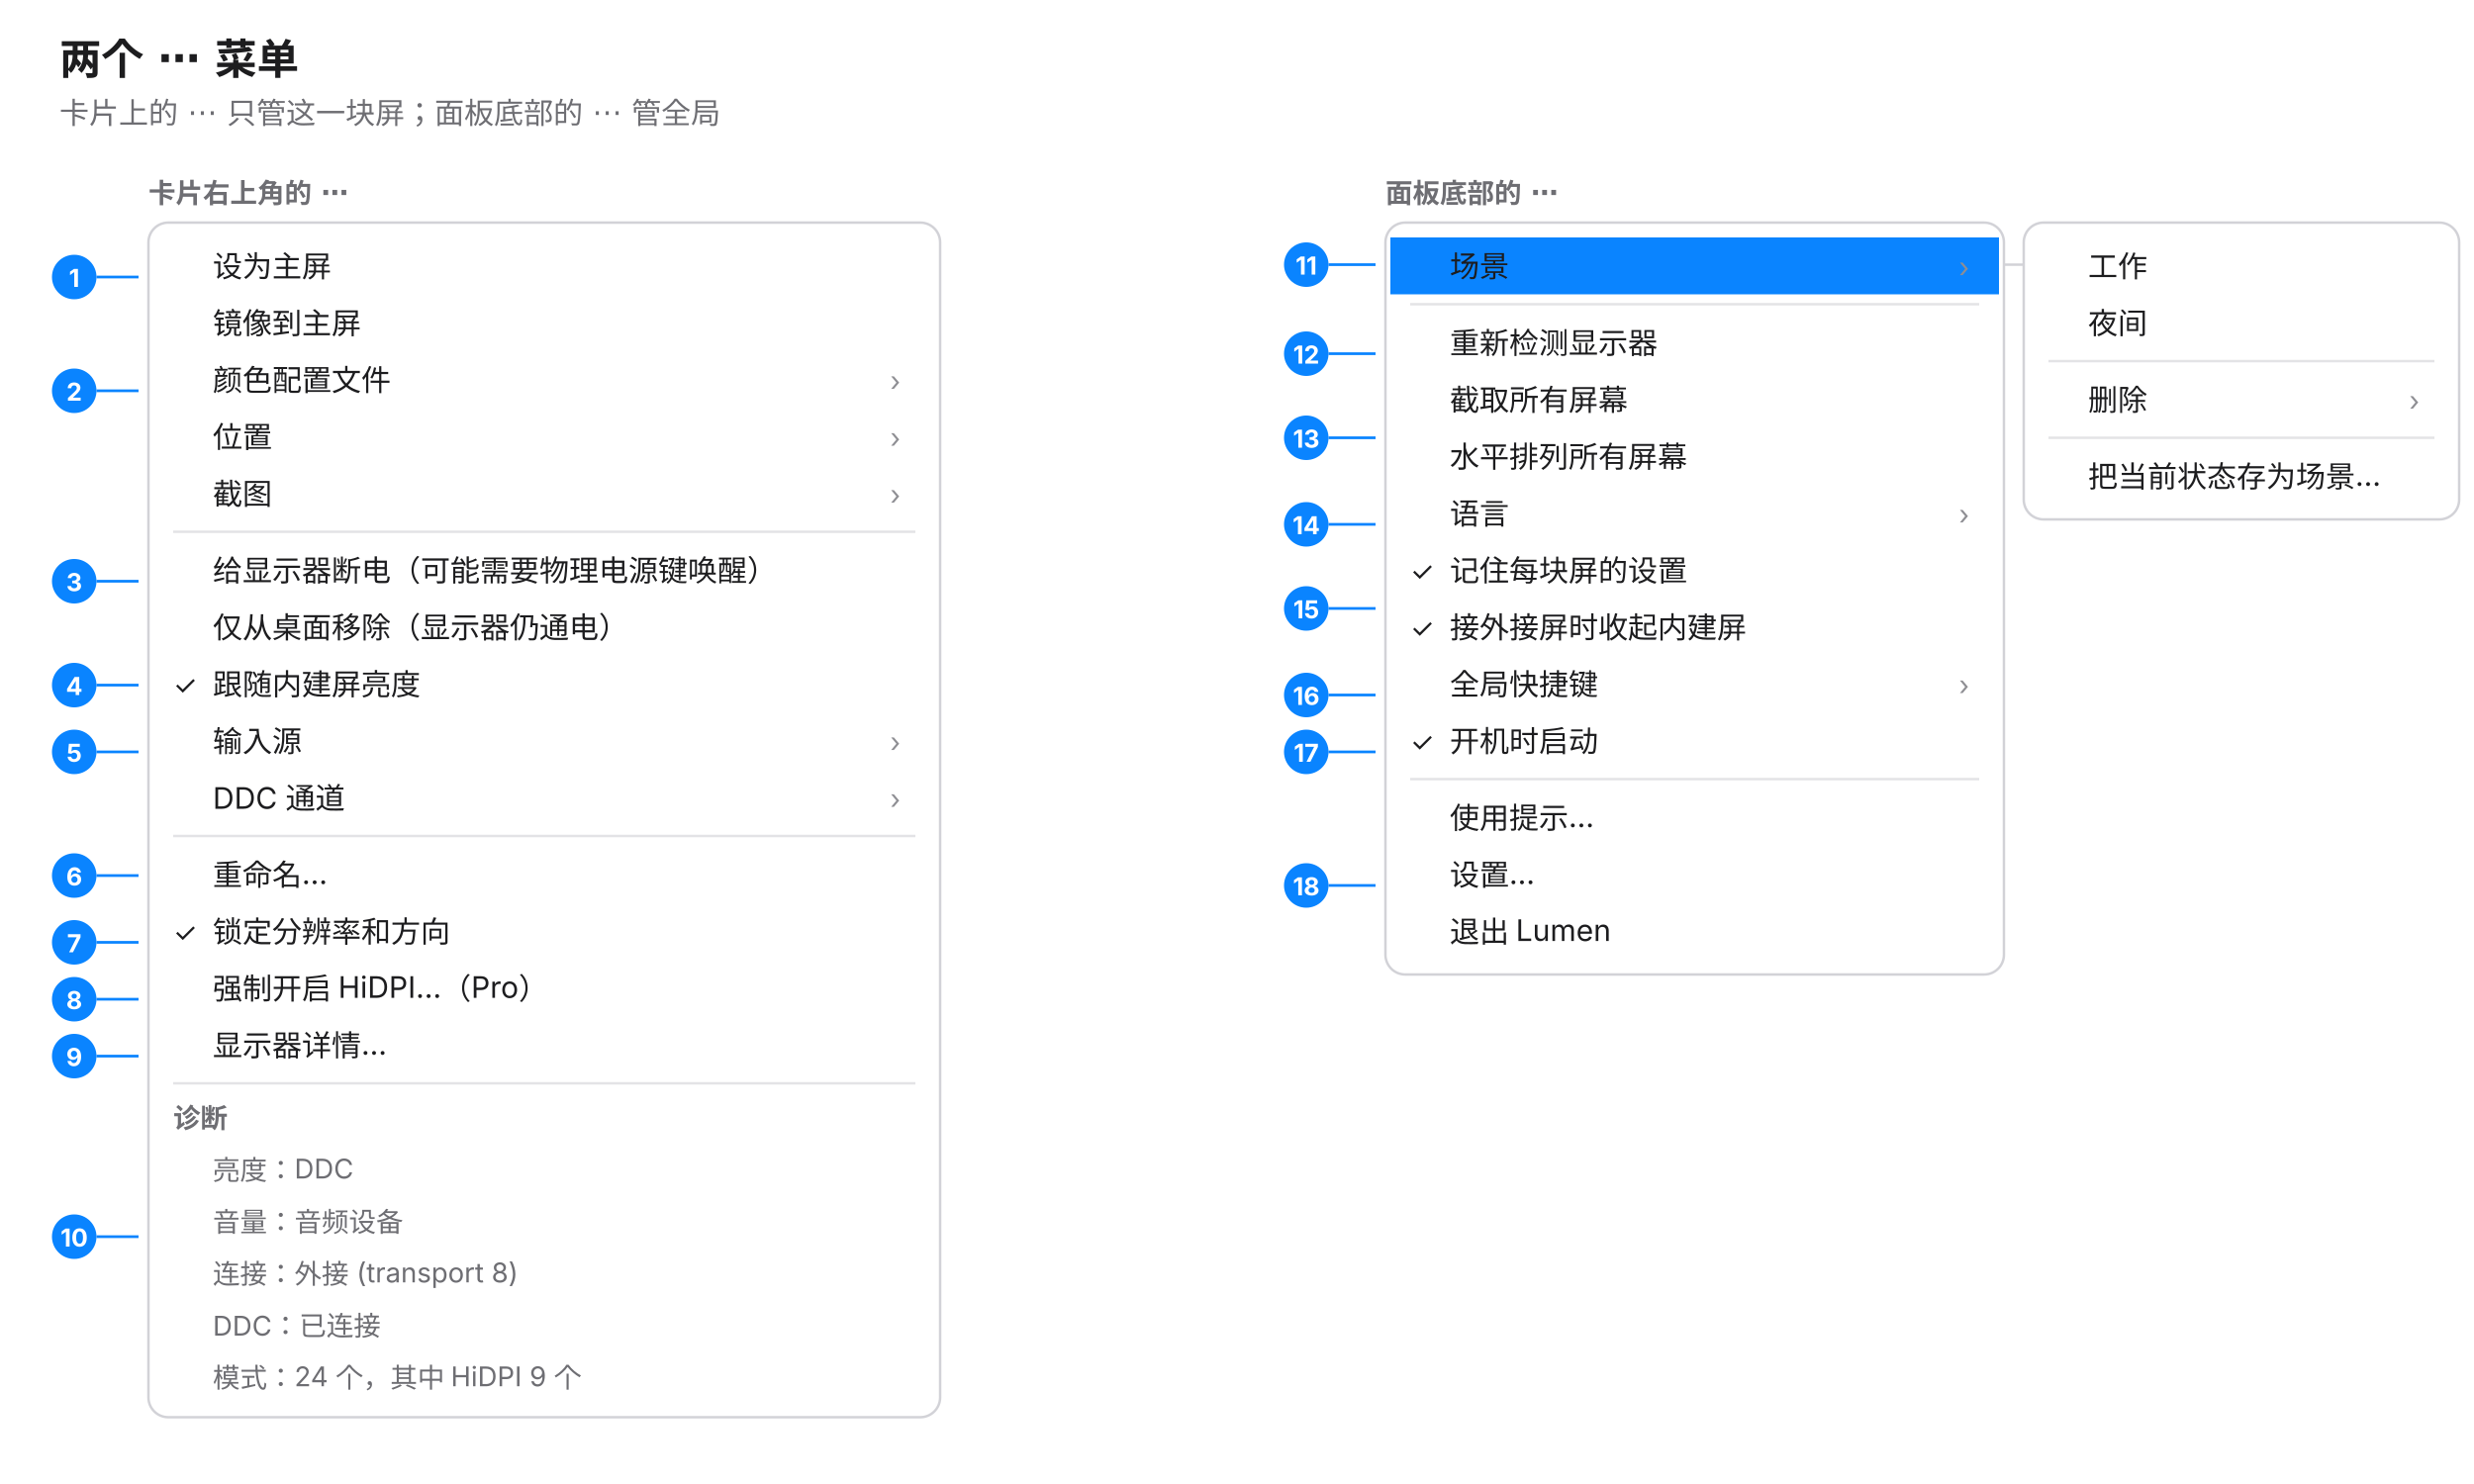
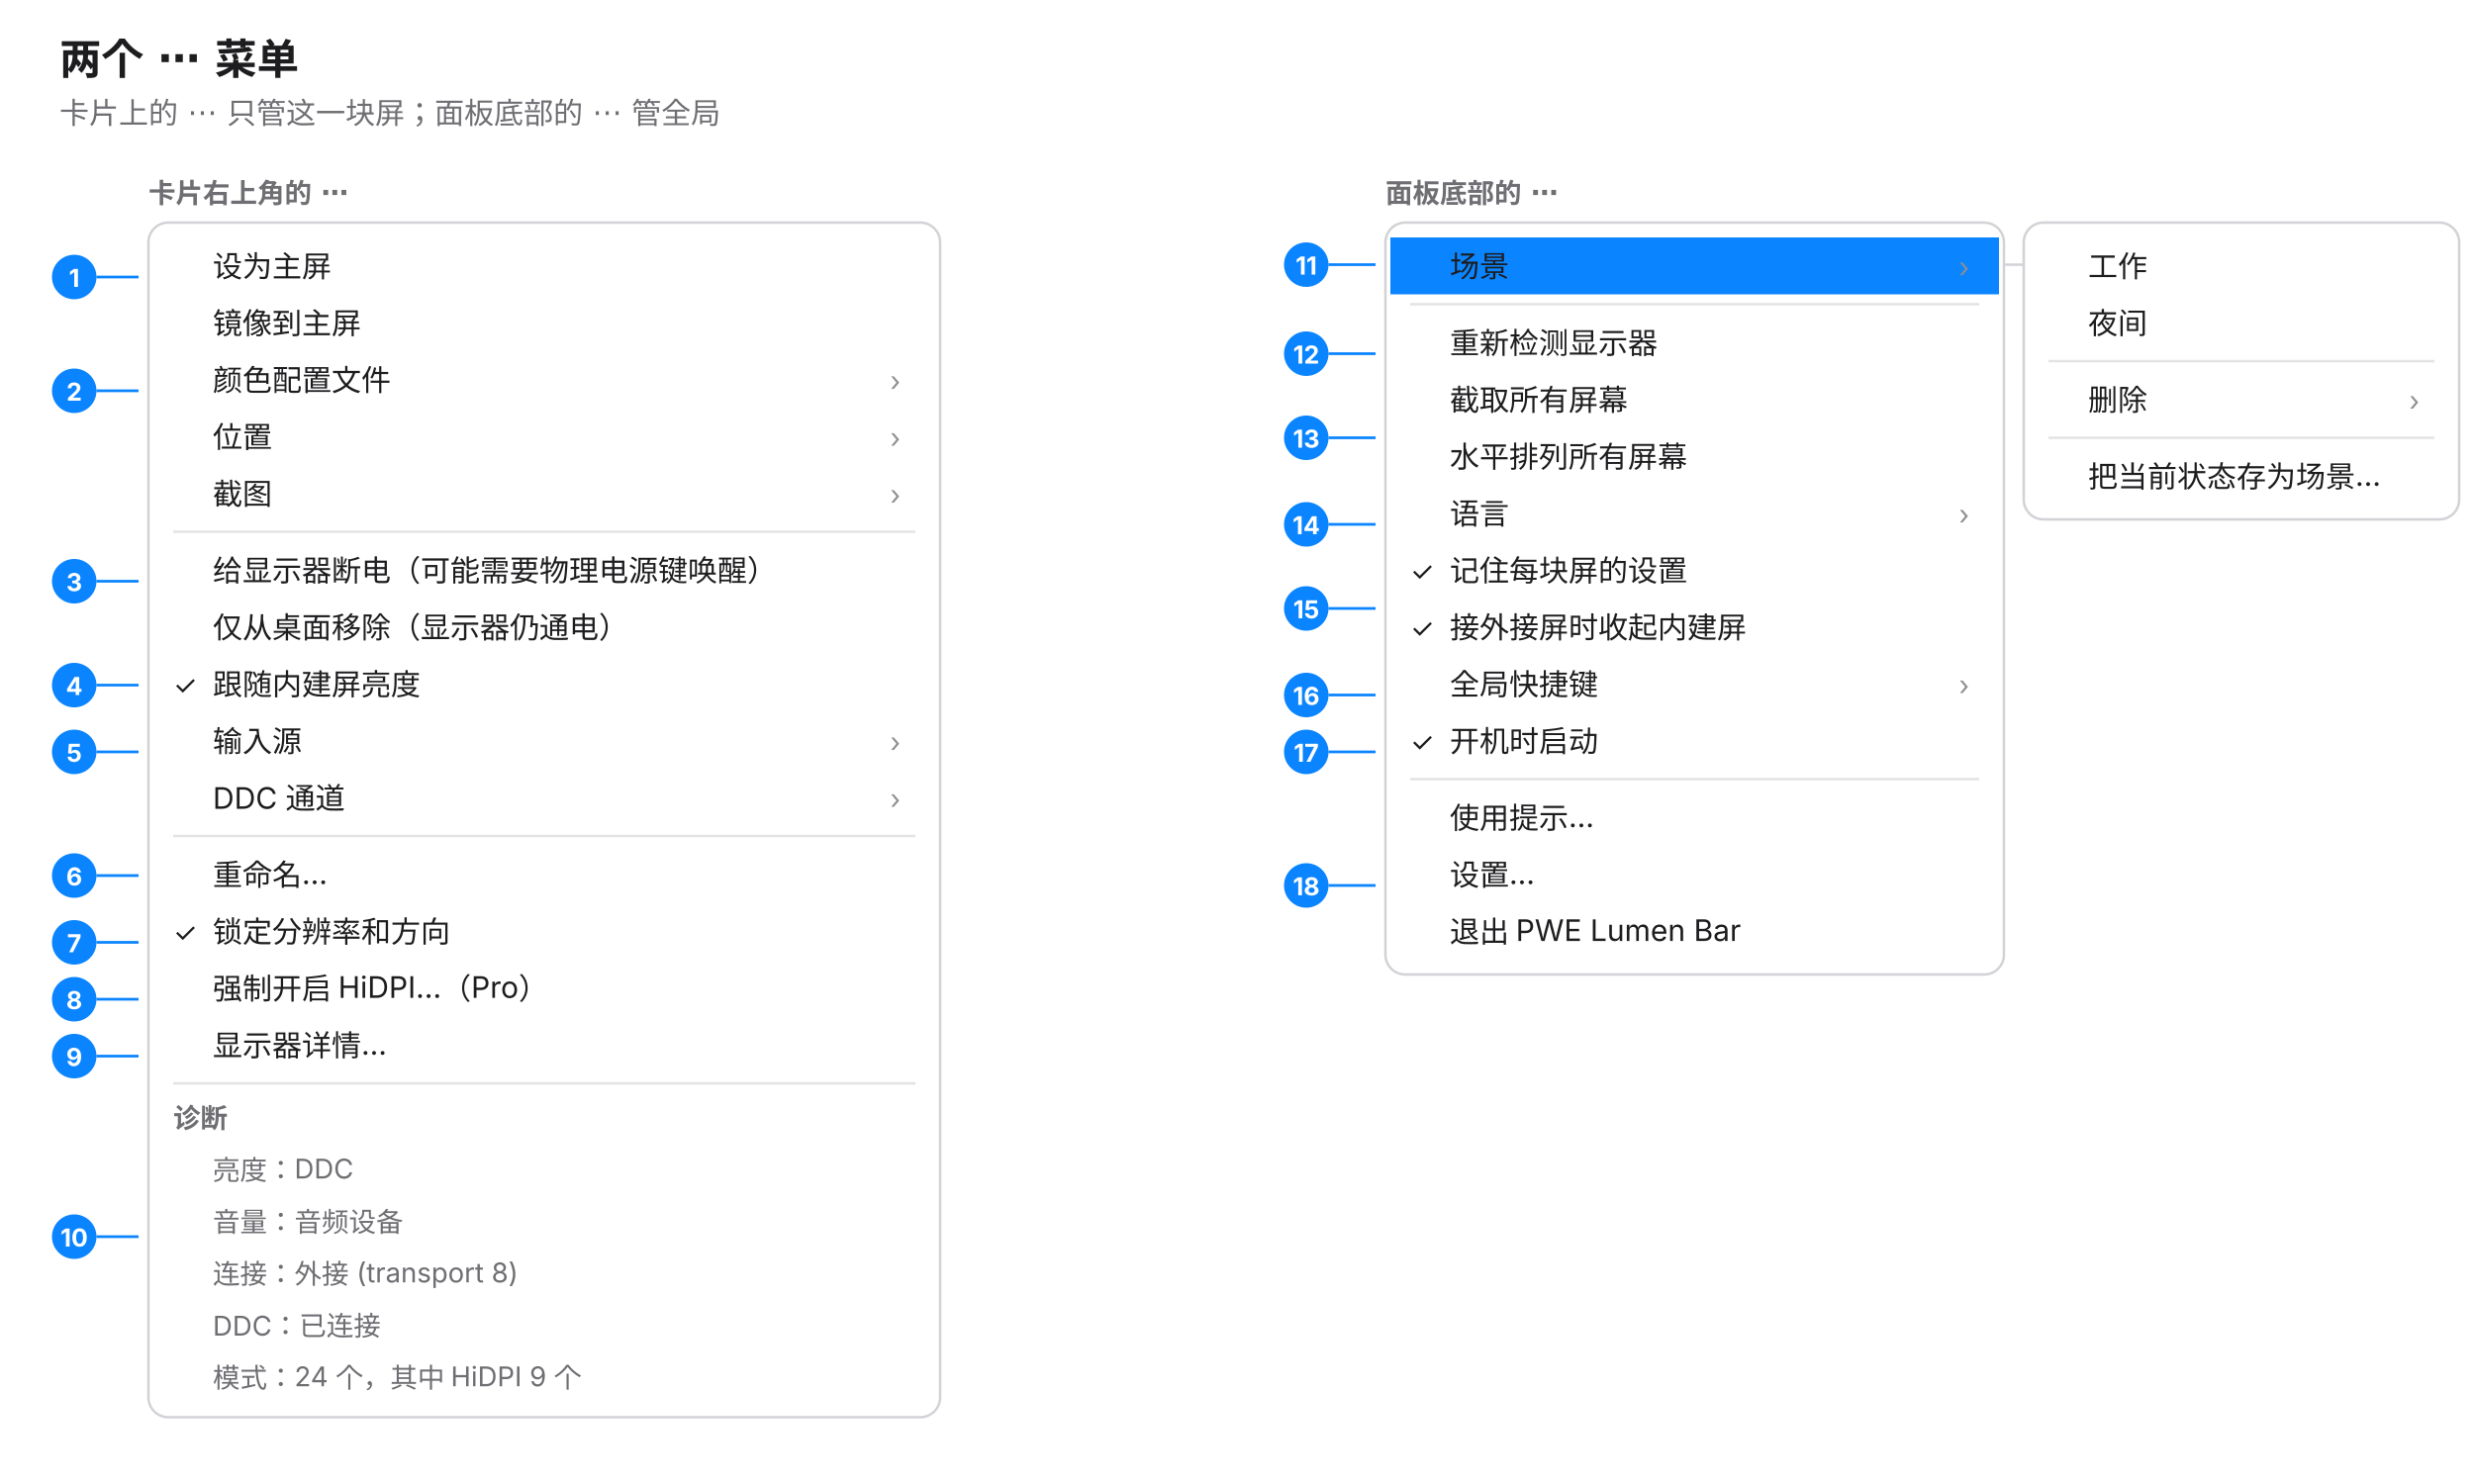
<svg xmlns="http://www.w3.org/2000/svg" viewBox="0 0 1000 600" font-family="-apple-system, BlinkMacSystemFont, 'SF Pro Text', system-ui, sans-serif">
  <style>
    text { font-family: -apple-system, BlinkMacSystemFont, 'SF Pro Text', system-ui, sans-serif; }
    .h1 { font-size: 17px; font-weight: 700; fill: #1D1D1F; }
    .sub { font-size: 12px; fill: #6E6E73; }
    .sec { font-size: 11px; font-weight: 600; fill: #6E6E73; }
    .mi { font-size: 12px; fill: #1D1D1F; }
    .ck { font-size: 11px; fill: #1D1D1F; }
    .dg { font-size: 11px; fill: #6E6E73; }
    .num { font-size: 10px; font-weight: 700; fill: #FFFFFF; }
    .lead { stroke: #0A84FF; stroke-width: 1.1; fill: none; }
    .arrow { font-size: 11px; fill: #8E8E93; }
  </style>
  <rect width="1000" height="600" fill="#FFFFFF" />
  <text x="24" y="30" class="h1">两个 ⋯ 菜单</text>
  <text x="24" y="50" class="sub">卡片上的 ⋯ 只管这一块屏；面板底部的 ⋯ 管全局</text>
  <text x="60" y="82" class="sec">卡片右上角的 ⋯</text>
  <rect x="60" y="90" width="320" height="483" rx="8" fill="#FFFFFF" stroke="#D2D2D7" />
  <text x="86" y="112" class="mi">设为主屏</text>
  <text x="86" y="135" class="mi">镜像到主屏</text>
  <text x="86" y="158" class="mi">颜色配置文件</text>
  <text x="364" y="158" text-anchor="end" class="arrow">›</text>
  <text x="86" y="181" class="mi">位置</text>
  <text x="364" y="181" text-anchor="end" class="arrow">›</text>
  <text x="86" y="204" class="mi">截图</text>
  <text x="364" y="204" text-anchor="end" class="arrow">›</text>
  <line x1="70" y1="215" x2="370" y2="215" stroke="#E3E3E6" />
  <text x="86" y="235" class="mi">给显示器断电（可能需要物理电源键唤醒）</text>
  <text x="86" y="258" class="mi">仅从桌面移除（显示器仍通电）</text>
  <text x="70" y="281" class="ck">✓</text>
  <text x="86" y="281" class="mi">跟随内建屏亮度</text>
  <text x="86" y="304" class="mi">输入源</text>
  <text x="364" y="304" text-anchor="end" class="arrow">›</text>
  <text x="86" y="327" class="mi">DDC 通道</text>
  <text x="364" y="327" text-anchor="end" class="arrow">›</text>
  <line x1="70" y1="338" x2="370" y2="338" stroke="#E3E3E6" />
  <text x="86" y="358" class="mi">重命名…</text>
  <text x="70" y="381" class="ck">✓</text>
  <text x="86" y="381" class="mi">锁定分辨率和方向</text>
  <text x="86" y="404" class="mi">强制开启 HiDPI…（Pro）</text>
  <text x="86" y="427" class="mi">显示器详情…</text>
  <line x1="70" y1="438" x2="370" y2="438" stroke="#E3E3E6" />
  <text x="70" y="456" class="sec">诊断</text>
  <text x="86" y="477" class="dg">亮度：DDC</text>
  <text x="86" y="498" class="dg">音量：音频设备</text>
  <text x="86" y="519" class="dg">连接：外接 (transport 8)</text>
  <text x="86" y="540" class="dg">DDC：已连接</text>
  <text x="86" y="561" class="dg">模式：24 个，其中 HiDPI 9 个</text>
  <text x="560" y="82" class="sec">面板底部的 ⋯</text>
  <rect x="560" y="90" width="250" height="304" rx="8" fill="#FFFFFF" stroke="#D2D2D7" />
  <rect x="562" y="96" width="246" height="23" fill="#0A84FF" />
  <text x="586" y="112" class="mi" fill="#FFFFFF">场景</text>
  <text x="796" y="112" text-anchor="end" class="arrow" fill="#FFFFFF">›</text>
  <line x1="570" y1="123" x2="800" y2="123" stroke="#E3E3E6" />
  <text x="586" y="143" class="mi">重新检测显示器</text>
  <text x="586" y="166" class="mi">截取所有屏幕</text>
  <text x="586" y="189" class="mi">水平排列所有屏幕</text>
  <text x="586" y="212" class="mi">语言</text>
  <text x="796" y="212" text-anchor="end" class="arrow">›</text>
  <text x="570" y="235" class="ck">✓</text>
  <text x="586" y="235" class="mi">记住每块屏的设置</text>
  <text x="570" y="258" class="ck">✓</text>
  <text x="586" y="258" class="mi">接外接屏时收起内建屏</text>
  <text x="586" y="281" class="mi">全局快捷键</text>
  <text x="796" y="281" text-anchor="end" class="arrow">›</text>
  <text x="570" y="304" class="ck">✓</text>
  <text x="586" y="304" class="mi">开机时启动</text>
  <line x1="570" y1="315" x2="800" y2="315" stroke="#E3E3E6" />
  <text x="586" y="335" class="mi">使用提示…</text>
  <text x="586" y="358" class="mi">设置…</text>
-   <text x="586" y="381" class="mi">退出 Lumen</text>
+   <text x="586" y="381" class="mi">退出 PWE Lumen Bar</text>
  <line x1="810" y1="107" x2="818" y2="107" stroke="#D2D2D7" />
  <rect x="818" y="90" width="176" height="120" rx="8" fill="#FFFFFF" stroke="#D2D2D7" />
  <text x="844" y="112" class="mi">工作</text>
  <text x="844" y="135" class="mi">夜间</text>
  <line x1="828" y1="146" x2="984" y2="146" stroke="#E3E3E6" />
  <text x="844" y="166" class="mi">删除</text>
  <text x="978" y="166" text-anchor="end" class="arrow">›</text>
  <line x1="828" y1="177" x2="984" y2="177" stroke="#E3E3E6" />
  <text x="844" y="197" class="mi">把当前状态存为场景…</text>
  <circle cx="30" cy="112" r="9" fill="#0A84FF" />
  <text x="30" y="116" text-anchor="middle" class="num">1</text>
  <path class="lead" d="M 39 112 L 56 112" />
  <circle cx="30" cy="158" r="9" fill="#0A84FF" />
  <text x="30" y="162" text-anchor="middle" class="num">2</text>
  <path class="lead" d="M 39 158 L 56 158" />
  <circle cx="30" cy="235" r="9" fill="#0A84FF" />
  <text x="30" y="239" text-anchor="middle" class="num">3</text>
  <path class="lead" d="M 39 235 L 56 235" />
  <circle cx="30" cy="277" r="9" fill="#0A84FF" />
  <text x="30" y="281" text-anchor="middle" class="num">4</text>
  <path class="lead" d="M 39 277 L 56 277" />
  <circle cx="30" cy="304" r="9" fill="#0A84FF" />
  <text x="30" y="308" text-anchor="middle" class="num">5</text>
  <path class="lead" d="M 39 304 L 56 304" />
  <circle cx="30" cy="354" r="9" fill="#0A84FF" />
  <text x="30" y="358" text-anchor="middle" class="num">6</text>
  <path class="lead" d="M 39 354 L 56 354" />
  <circle cx="30" cy="381" r="9" fill="#0A84FF" />
  <text x="30" y="385" text-anchor="middle" class="num">7</text>
  <path class="lead" d="M 39 381 L 56 381" />
  <circle cx="30" cy="404" r="9" fill="#0A84FF" />
  <text x="30" y="408" text-anchor="middle" class="num">8</text>
  <path class="lead" d="M 39 404 L 56 404" />
  <circle cx="30" cy="427" r="9" fill="#0A84FF" />
  <text x="30" y="431" text-anchor="middle" class="num">9</text>
  <path class="lead" d="M 39 427 L 56 427" />
  <circle cx="30" cy="500" r="9" fill="#0A84FF" />
  <text x="30" y="504" text-anchor="middle" class="num">10</text>
  <path class="lead" d="M 39 500 L 56 500" />
  <circle cx="528" cy="107" r="9" fill="#0A84FF" />
  <text x="528" y="111" text-anchor="middle" class="num">11</text>
  <path class="lead" d="M 537 107 L 556 107" />
  <circle cx="528" cy="143" r="9" fill="#0A84FF" />
  <text x="528" y="147" text-anchor="middle" class="num">12</text>
  <path class="lead" d="M 537 143 L 556 143" />
  <circle cx="528" cy="177" r="9" fill="#0A84FF" />
  <text x="528" y="181" text-anchor="middle" class="num">13</text>
  <path class="lead" d="M 537 177 L 556 177" />
  <circle cx="528" cy="212" r="9" fill="#0A84FF" />
  <text x="528" y="216" text-anchor="middle" class="num">14</text>
  <path class="lead" d="M 537 212 L 556 212" />
  <circle cx="528" cy="246" r="9" fill="#0A84FF" />
  <text x="528" y="250" text-anchor="middle" class="num">15</text>
  <path class="lead" d="M 537 246 L 556 246" />
  <circle cx="528" cy="281" r="9" fill="#0A84FF" />
  <text x="528" y="285" text-anchor="middle" class="num">16</text>
  <path class="lead" d="M 537 281 L 556 281" />
  <circle cx="528" cy="304" r="9" fill="#0A84FF" />
  <text x="528" y="308" text-anchor="middle" class="num">17</text>
  <path class="lead" d="M 537 304 L 556 304" />
  <circle cx="528" cy="358" r="9" fill="#0A84FF" />
  <text x="528" y="362" text-anchor="middle" class="num">18</text>
  <path class="lead" d="M 537 358 L 556 358" />
</svg>
